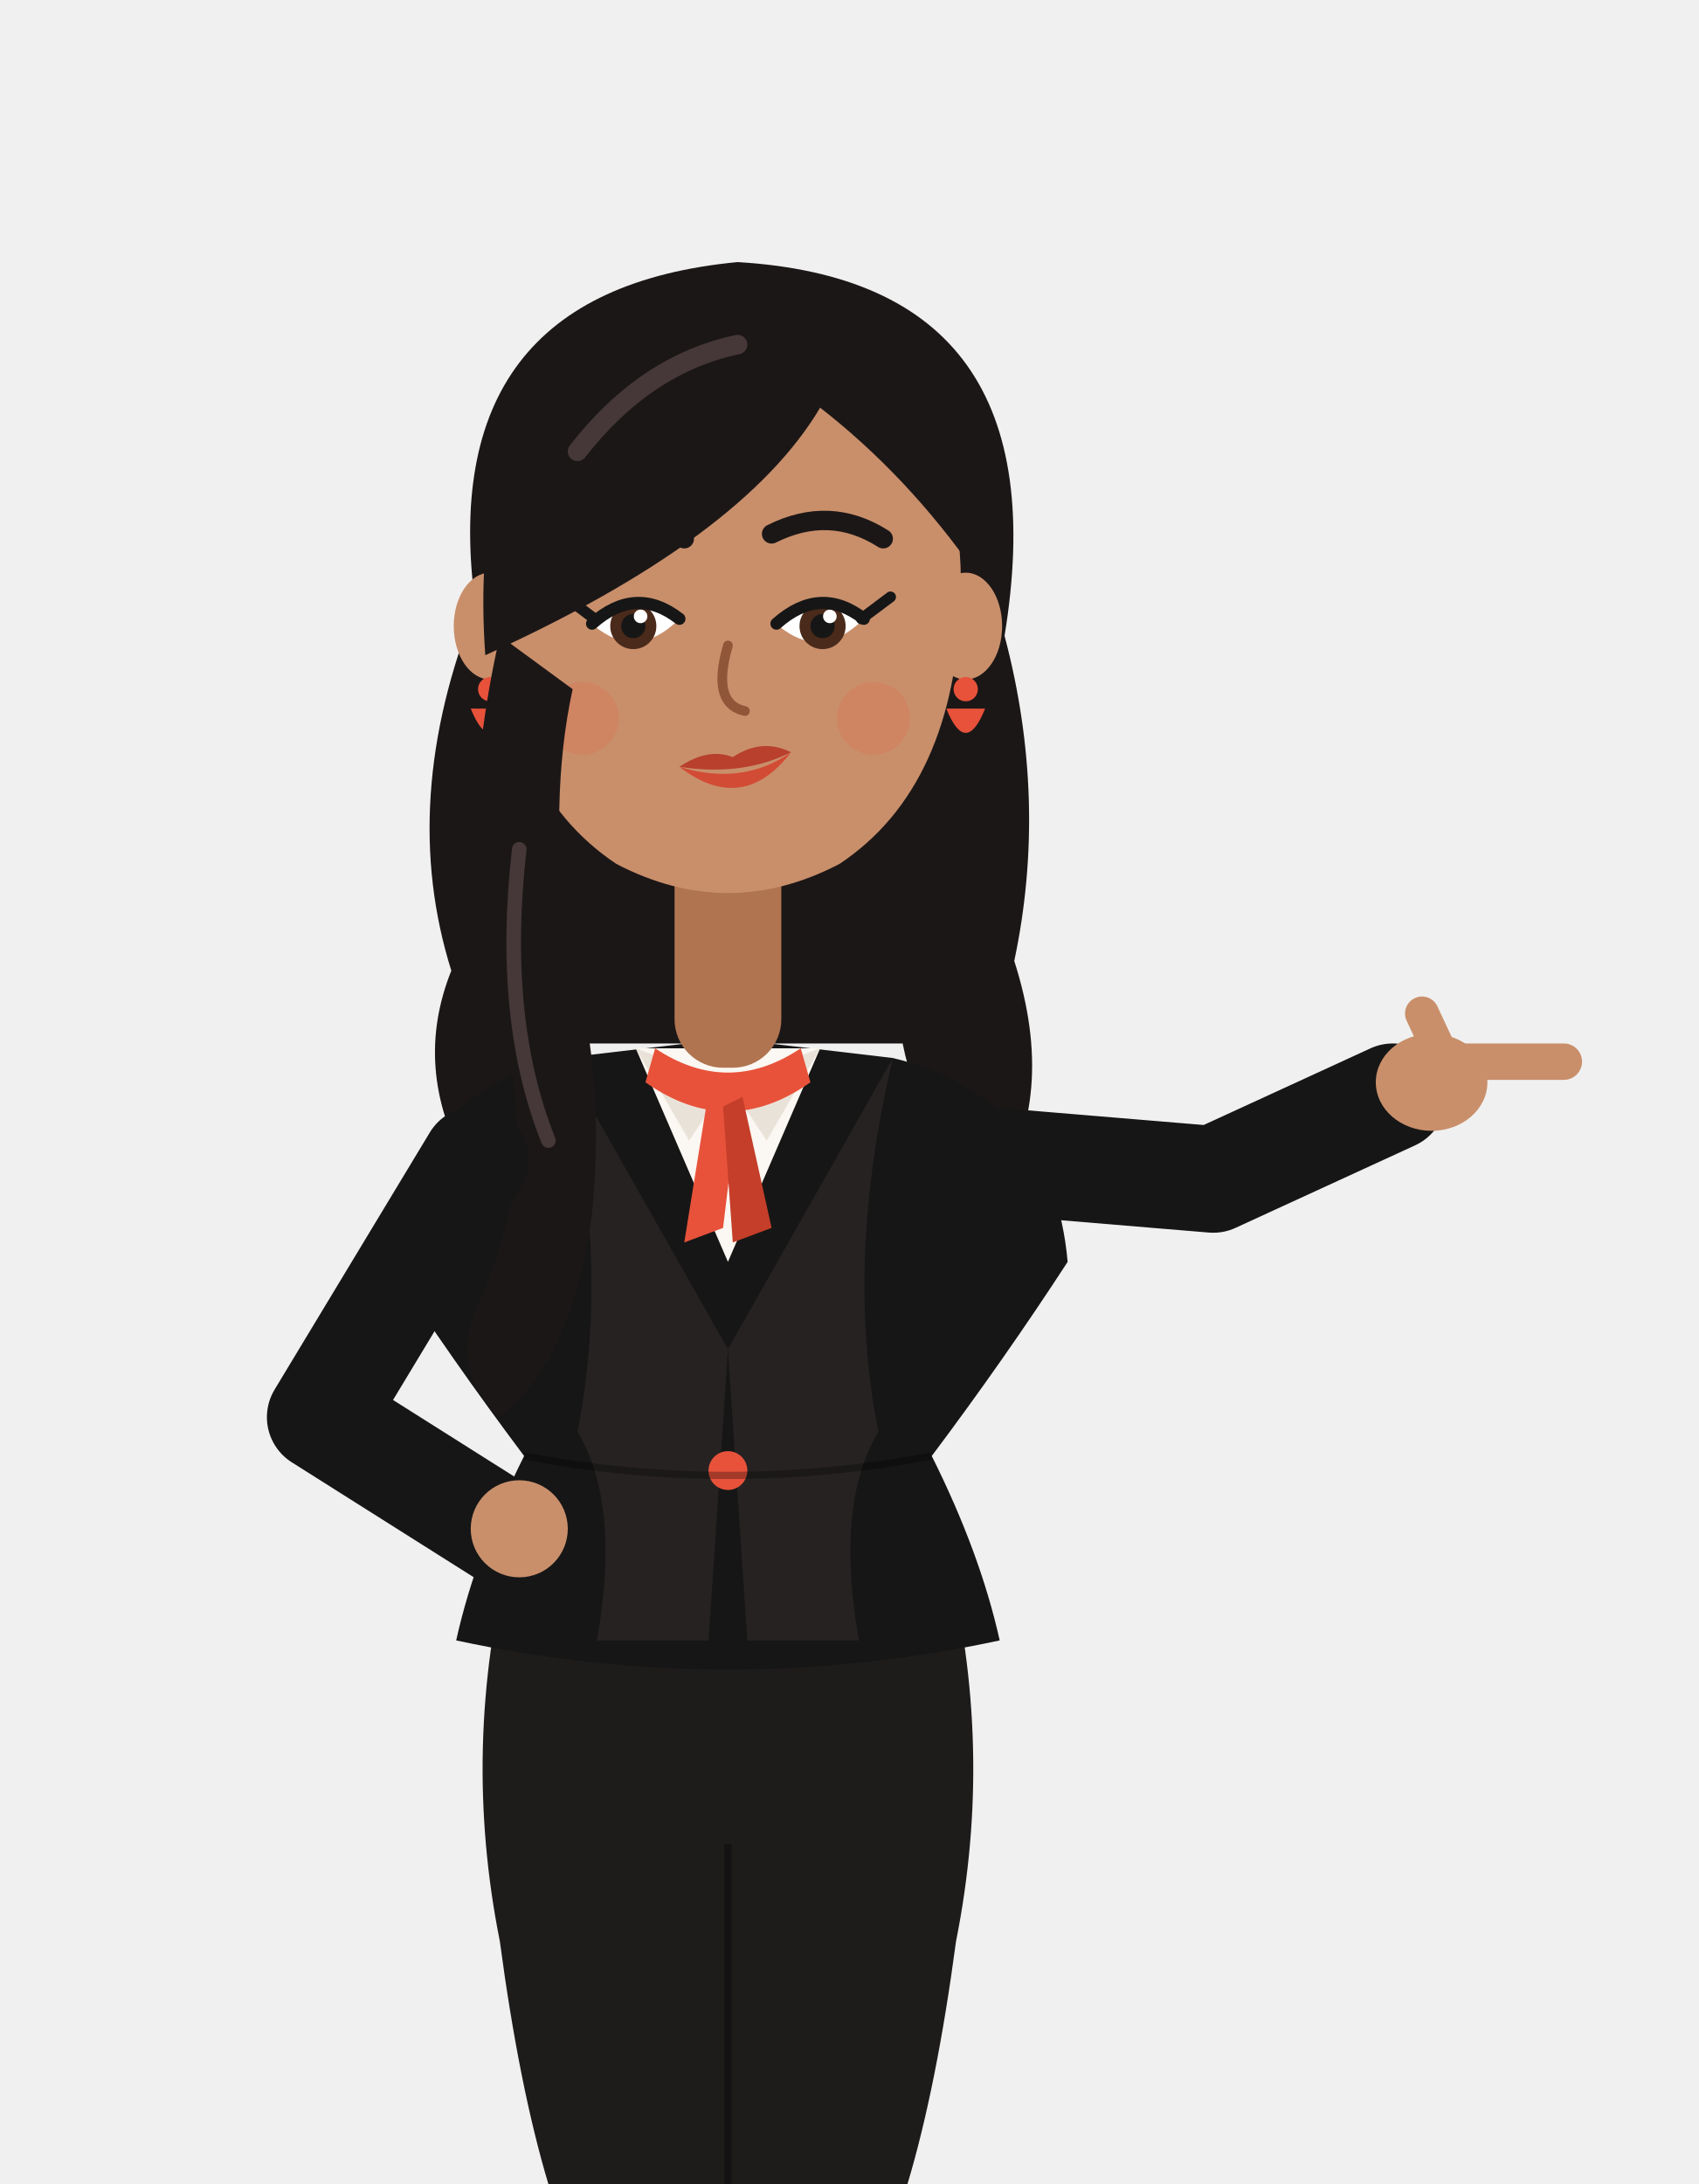
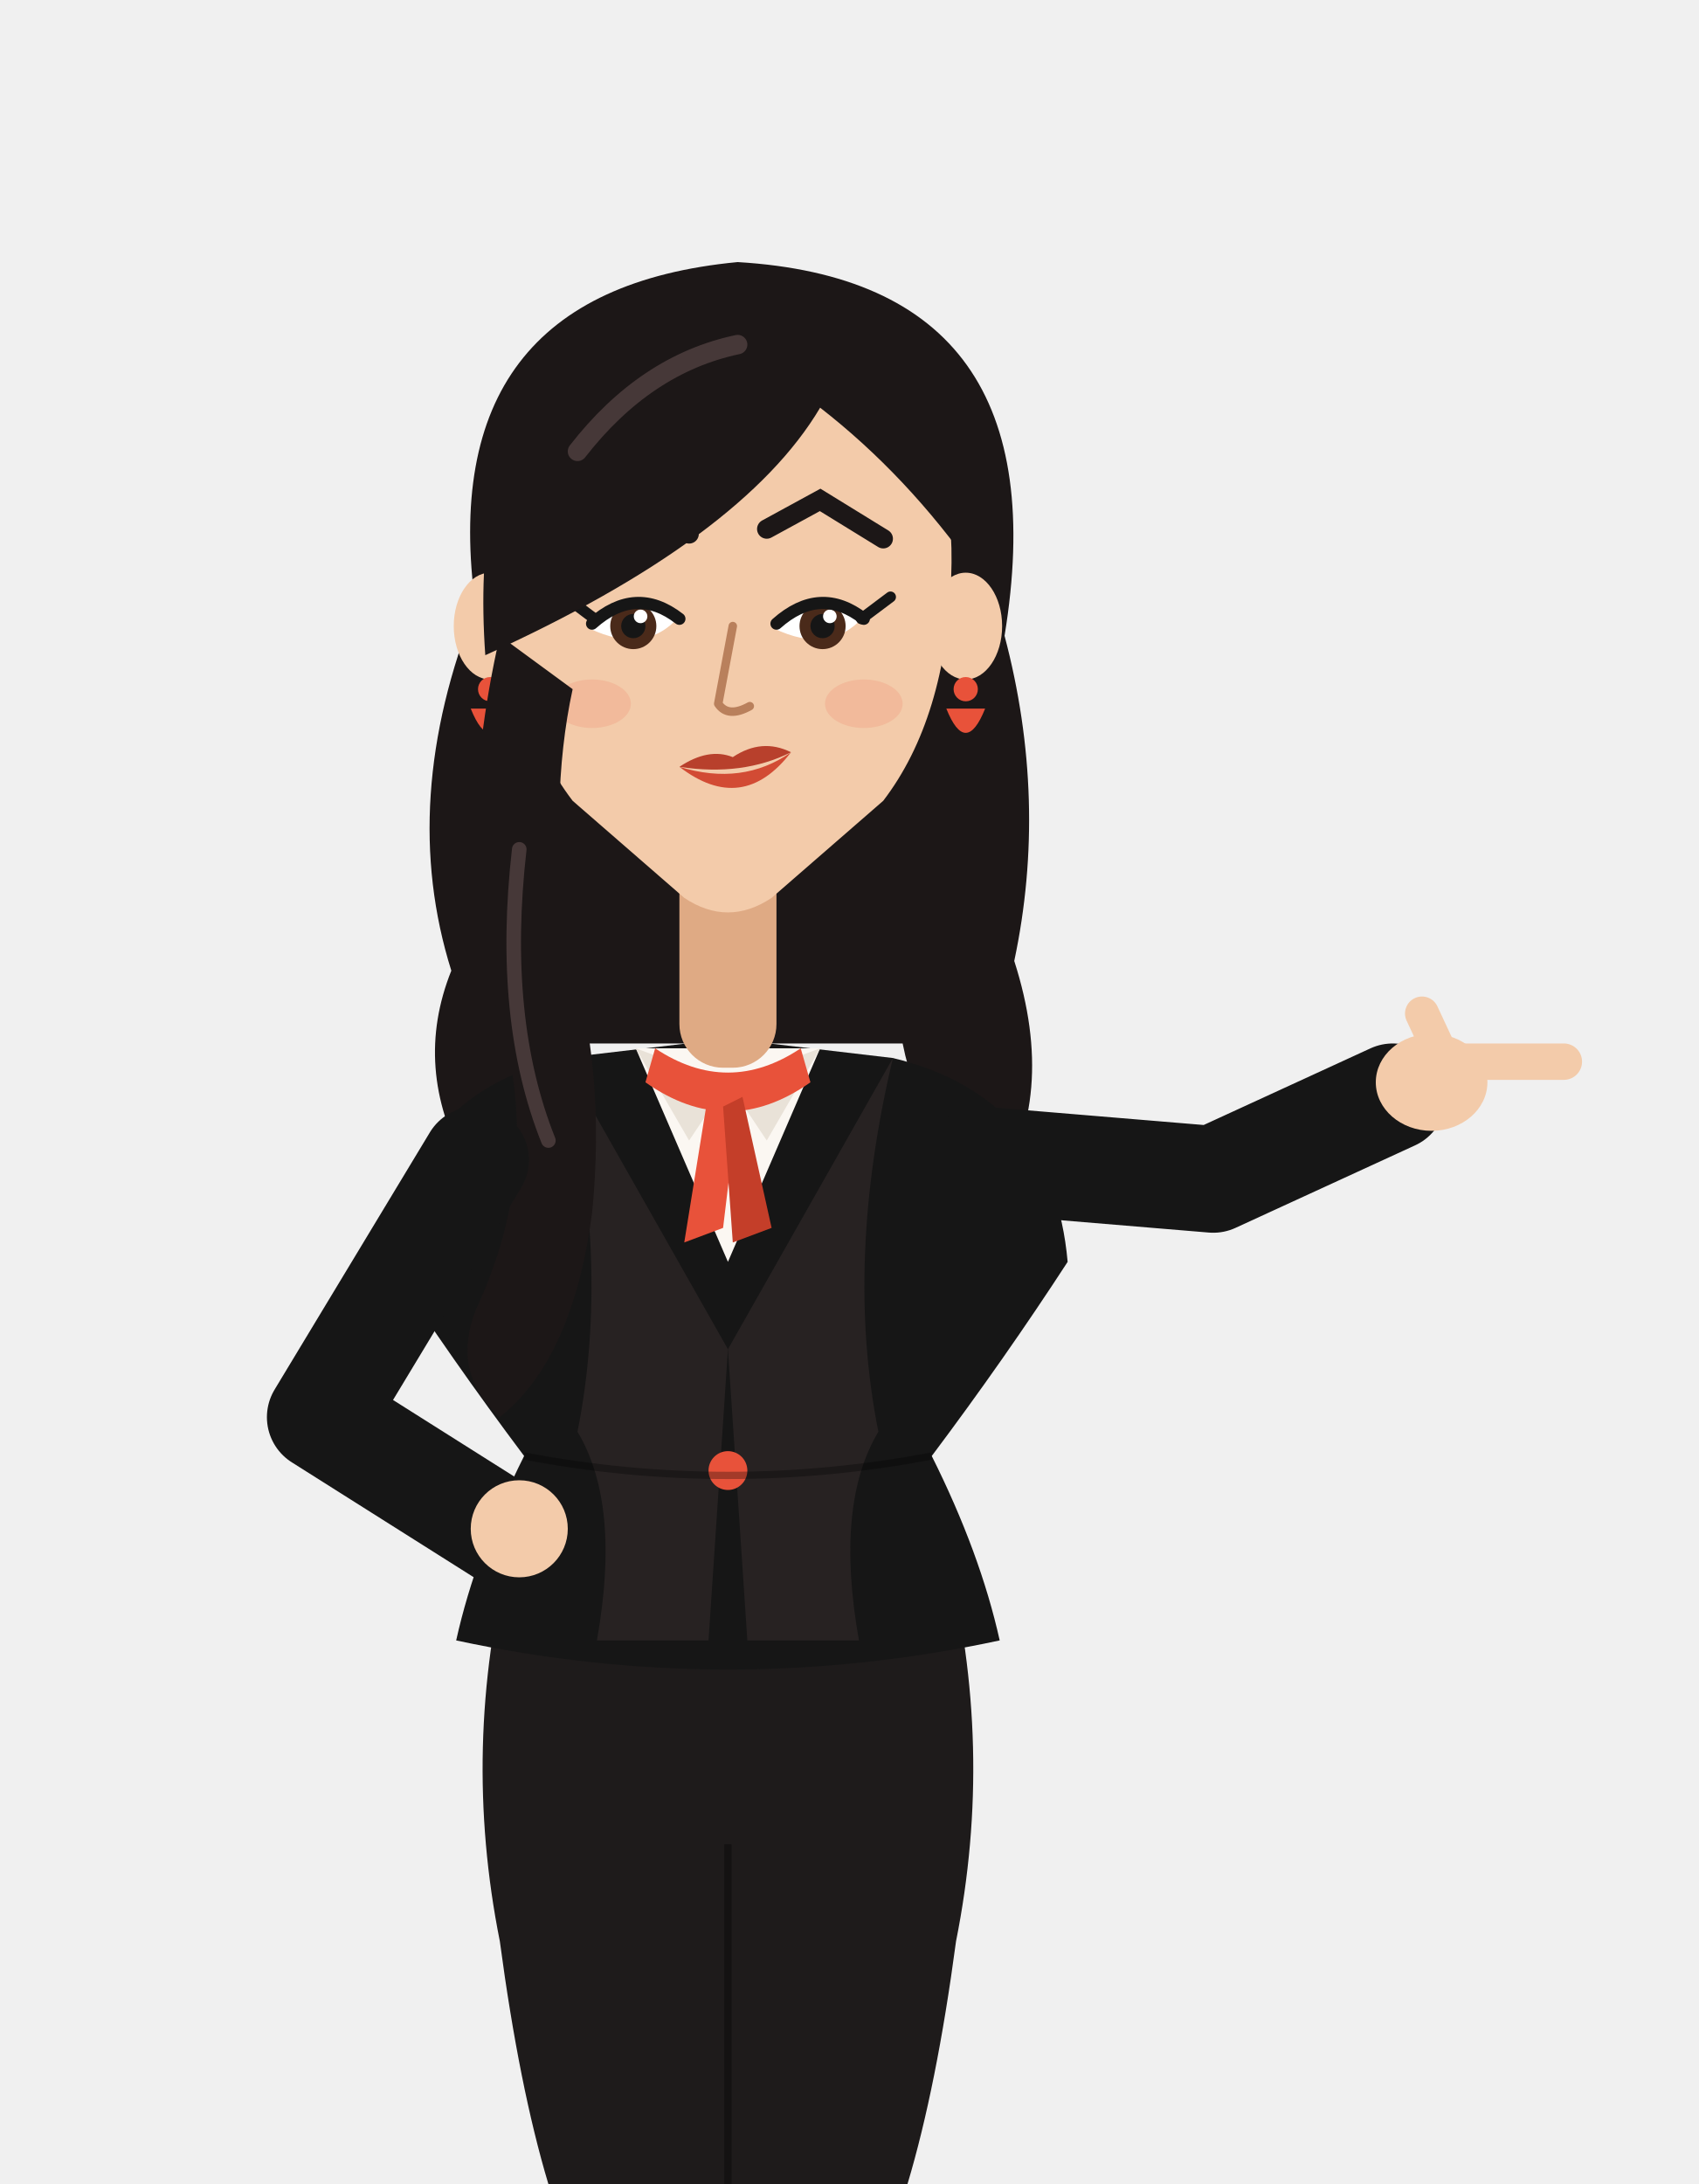
<svg xmlns="http://www.w3.org/2000/svg" viewBox="0 0 700 900">
  <path d="M196 250 Q178 120 304 108 Q438 116 414 262 Q432 330 418 396 Q436 452 410 492 Q380 470 372 430 L232 430 Q216 470 192 480 Q170 440 186 400 Q164 330 196 250Z" fill="#1C1717" />
  <path d="M210 640 Q190 720 206 800 Q214 860 226 900 L374 900 Q386 860 394 800 Q410 720 390 640Z" fill="#1E1B1B" />
  <path d="M300 760 L300 900" stroke="#000" stroke-width="3" opacity=".35" />
  <path d="M160 520 Q166 452 232 436 L300 428 L368 436 Q434 452 440 520 Q414 560 384 600 Q404 640 412 676 Q300 700 188 676 Q196 640 216 600 Q186 560 160 520Z" fill="#161616" />
  <path d="M262 432 L300 520 L338 432Z" fill="#FBF7F2" />
  <path d="M262 432 L284 470 L300 446Z M338 432 L316 470 L300 446Z" fill="#E9E2D8" />
  <path d="M232 436 L300 556 L292 676 L246 676 Q256 620 238 590 Q252 520 232 436Z" fill="#272222" />
  <path d="M368 436 L300 556 L308 676 L354 676 Q344 620 362 590 Q348 520 368 436Z" fill="#272222" />
  <path d="M270 432 Q300 452 330 432 L334 446 Q300 470 266 446Z" fill="#E8523A" />
  <path d="M292 450 L282 512 L298 506 L304 456Z" fill="#E8523A" />
  <path d="M306 452 L318 506 L302 512 L298 456Z" fill="#C43E29" />
  <circle cx="300" cy="606" r="8" fill="#E8523A" />
  <path d="M216 600 Q300 616 384 600" stroke="#000" stroke-width="3" fill="none" opacity=".3" />
-   <rect x="278" y="330" width="44" height="110" rx="20" fill="#B07450" />
-   <ellipse cx="202" cy="258" rx="15" ry="22" fill="#C98F6B" />
-   <ellipse cx="398" cy="258" rx="15" ry="22" fill="#C98F6B" />
-   <path d="M204 246 Q202 140 300 138 Q398 140 396 246 Q394 324 346 356 Q300 380 254 356 Q206 324 204 246Z" fill="#C98F6B" />
-   <path d="M245 258 Q262 244 279 256 Q262 272 245 258Z" fill="#fff" />
+   <rect x="280" y="340" width="40" height="100" rx="18" fill="#DFAA84" />
+   <ellipse cx="202" cy="258" rx="15" ry="22" fill="#F3CBAA" />
+   <ellipse cx="398" cy="258" rx="15" ry="22" fill="#F3CBAA" />
+   <path d="M208 238 Q204 138 300 136 Q396 138 392 238 Q390 296 364 330 L318 370 Q300 382 282 370 L236 330 Q210 296 208 238Z" fill="#F3CBAA" />
+   <path d="M243 259 Q260 243 280 254 Q266 270 243 259Z" fill="#fff" />
  <circle cx="261" cy="258" r="9.5" fill="#4A2A1A" />
  <circle cx="261" cy="258" r="5" fill="#161616" />
  <circle cx="264" cy="254" r="2.8" fill="#fff" />
  <path d="M244 257 Q262 241 280 255" stroke="#161616" stroke-width="5" fill="none" stroke-linecap="round" />
  <path d="M245 255 L233 246" stroke="#161616" stroke-width="4.5" stroke-linecap="round" />
-   <path d="M321 258 Q338 244 355 256 Q338 272 321 258Z" fill="#fff" />
+   <path d="M319 259 Q336 243 356 254 Q342 270 319 259Z" fill="#fff" />
  <circle cx="339" cy="258" r="9.5" fill="#4A2A1A" />
  <circle cx="339" cy="258" r="5" fill="#161616" />
  <circle cx="342" cy="254" r="2.8" fill="#fff" />
  <path d="M320 257 Q338 241 356 255" stroke="#161616" stroke-width="5" fill="none" stroke-linecap="round" />
  <path d="M355 255 L367 246" stroke="#161616" stroke-width="4.5" stroke-linecap="round" />
-   <path d="M236 228 Q258 214 282 222" stroke="#1C1717" stroke-width="8" fill="none" stroke-linecap="round" />
-   <path d="M318 220 Q342 208 364 222" stroke="#1C1717" stroke-width="8" fill="none" stroke-linecap="round" />
-   <path d="M300 266 Q293 290 307 293" stroke="#8F5638" stroke-width="4" fill="none" stroke-linecap="round" />
-   <circle cx="240" cy="296" r="15" fill="#E8523A" opacity=".18" />
-   <circle cx="360" cy="296" r="15" fill="#E8523A" opacity=".18" />
+   <path d="M236 230 L264 214 L284 220" stroke="#1C1717" stroke-width="8" fill="none" stroke-linecap="round" />
+   <path d="M316 218 L338 206 L364 222" stroke="#1C1717" stroke-width="8" fill="none" stroke-linecap="round" />
+   <path d="M302 258 L296 290 Q300 296 309 291" stroke="#B9805C" stroke-width="3.5" fill="none" stroke-linecap="round" stroke-linejoin="round" />
+   <ellipse cx="244" cy="290" rx="16" ry="10" fill="#E8523A" opacity=".14" />
+   <ellipse cx="356" cy="290" rx="16" ry="10" fill="#E8523A" opacity=".14" />
  <path d="M280 316 Q306 336 326 310 Q306 324 280 316Z" fill="#D24B34" />
  <path d="M280 316 Q292 308 302 312 Q314 304 326 310 Q306 320 280 316Z" fill="#B8402C" />
  <circle cx="202" cy="284" r="5" fill="#E8523A" />
  <path d="M194 292 Q202 312 210 292Z" fill="#E8523A" />
  <circle cx="398" cy="284" r="5" fill="#E8523A" />
  <path d="M390 292 Q398 312 406 292Z" fill="#E8523A" />
  <path d="M200 270 Q190 128 304 124 Q408 130 402 236 Q374 196 338 168 Q306 222 200 270Z" fill="#1C1717" />
  <path d="M238 186 Q266 150 304 142" stroke="#463838" stroke-width="8" fill="none" stroke-linecap="round" />
  <path d="M206 262 Q186 350 206 420 Q224 480 196 540 Q186 566 206 584 Q236 560 244 500 Q250 440 234 390 Q226 330 236 284Z" fill="#1C1717" />
  <path d="M214 350 Q206 420 226 470" stroke="#463838" stroke-width="6" fill="none" stroke-linecap="round" />
  <path d="M196 478 L132 584 L208 632" stroke="#161616" stroke-width="44" fill="none" stroke-linecap="round" stroke-linejoin="round" />
-   <circle cx="214" cy="630" r="20" fill="#C98F6B" />
+   <circle cx="214" cy="630" r="20" fill="#F3CBAA" />
  <path d="M404 478 L500 486 L574 452" stroke="#161616" stroke-width="44" fill="none" stroke-linecap="round" stroke-linejoin="round" />
-   <ellipse cx="590" cy="446" rx="23" ry="20" fill="#C98F6B" />
-   <rect x="594" y="430" width="58" height="15" rx="7.5" fill="#C98F6B" />
-   <rect x="582" y="410" width="14" height="28" rx="7" fill="#C98F6B" transform="rotate(-25 589 424)" />
+   <ellipse cx="590" cy="446" rx="23" ry="20" fill="#F3CBAA" />
+   <rect x="594" y="430" width="58" height="15" rx="7.5" fill="#F3CBAA" />
+   <rect x="582" y="410" width="14" height="28" rx="7" fill="#F3CBAA" transform="rotate(-25 589 424)" />
</svg>
